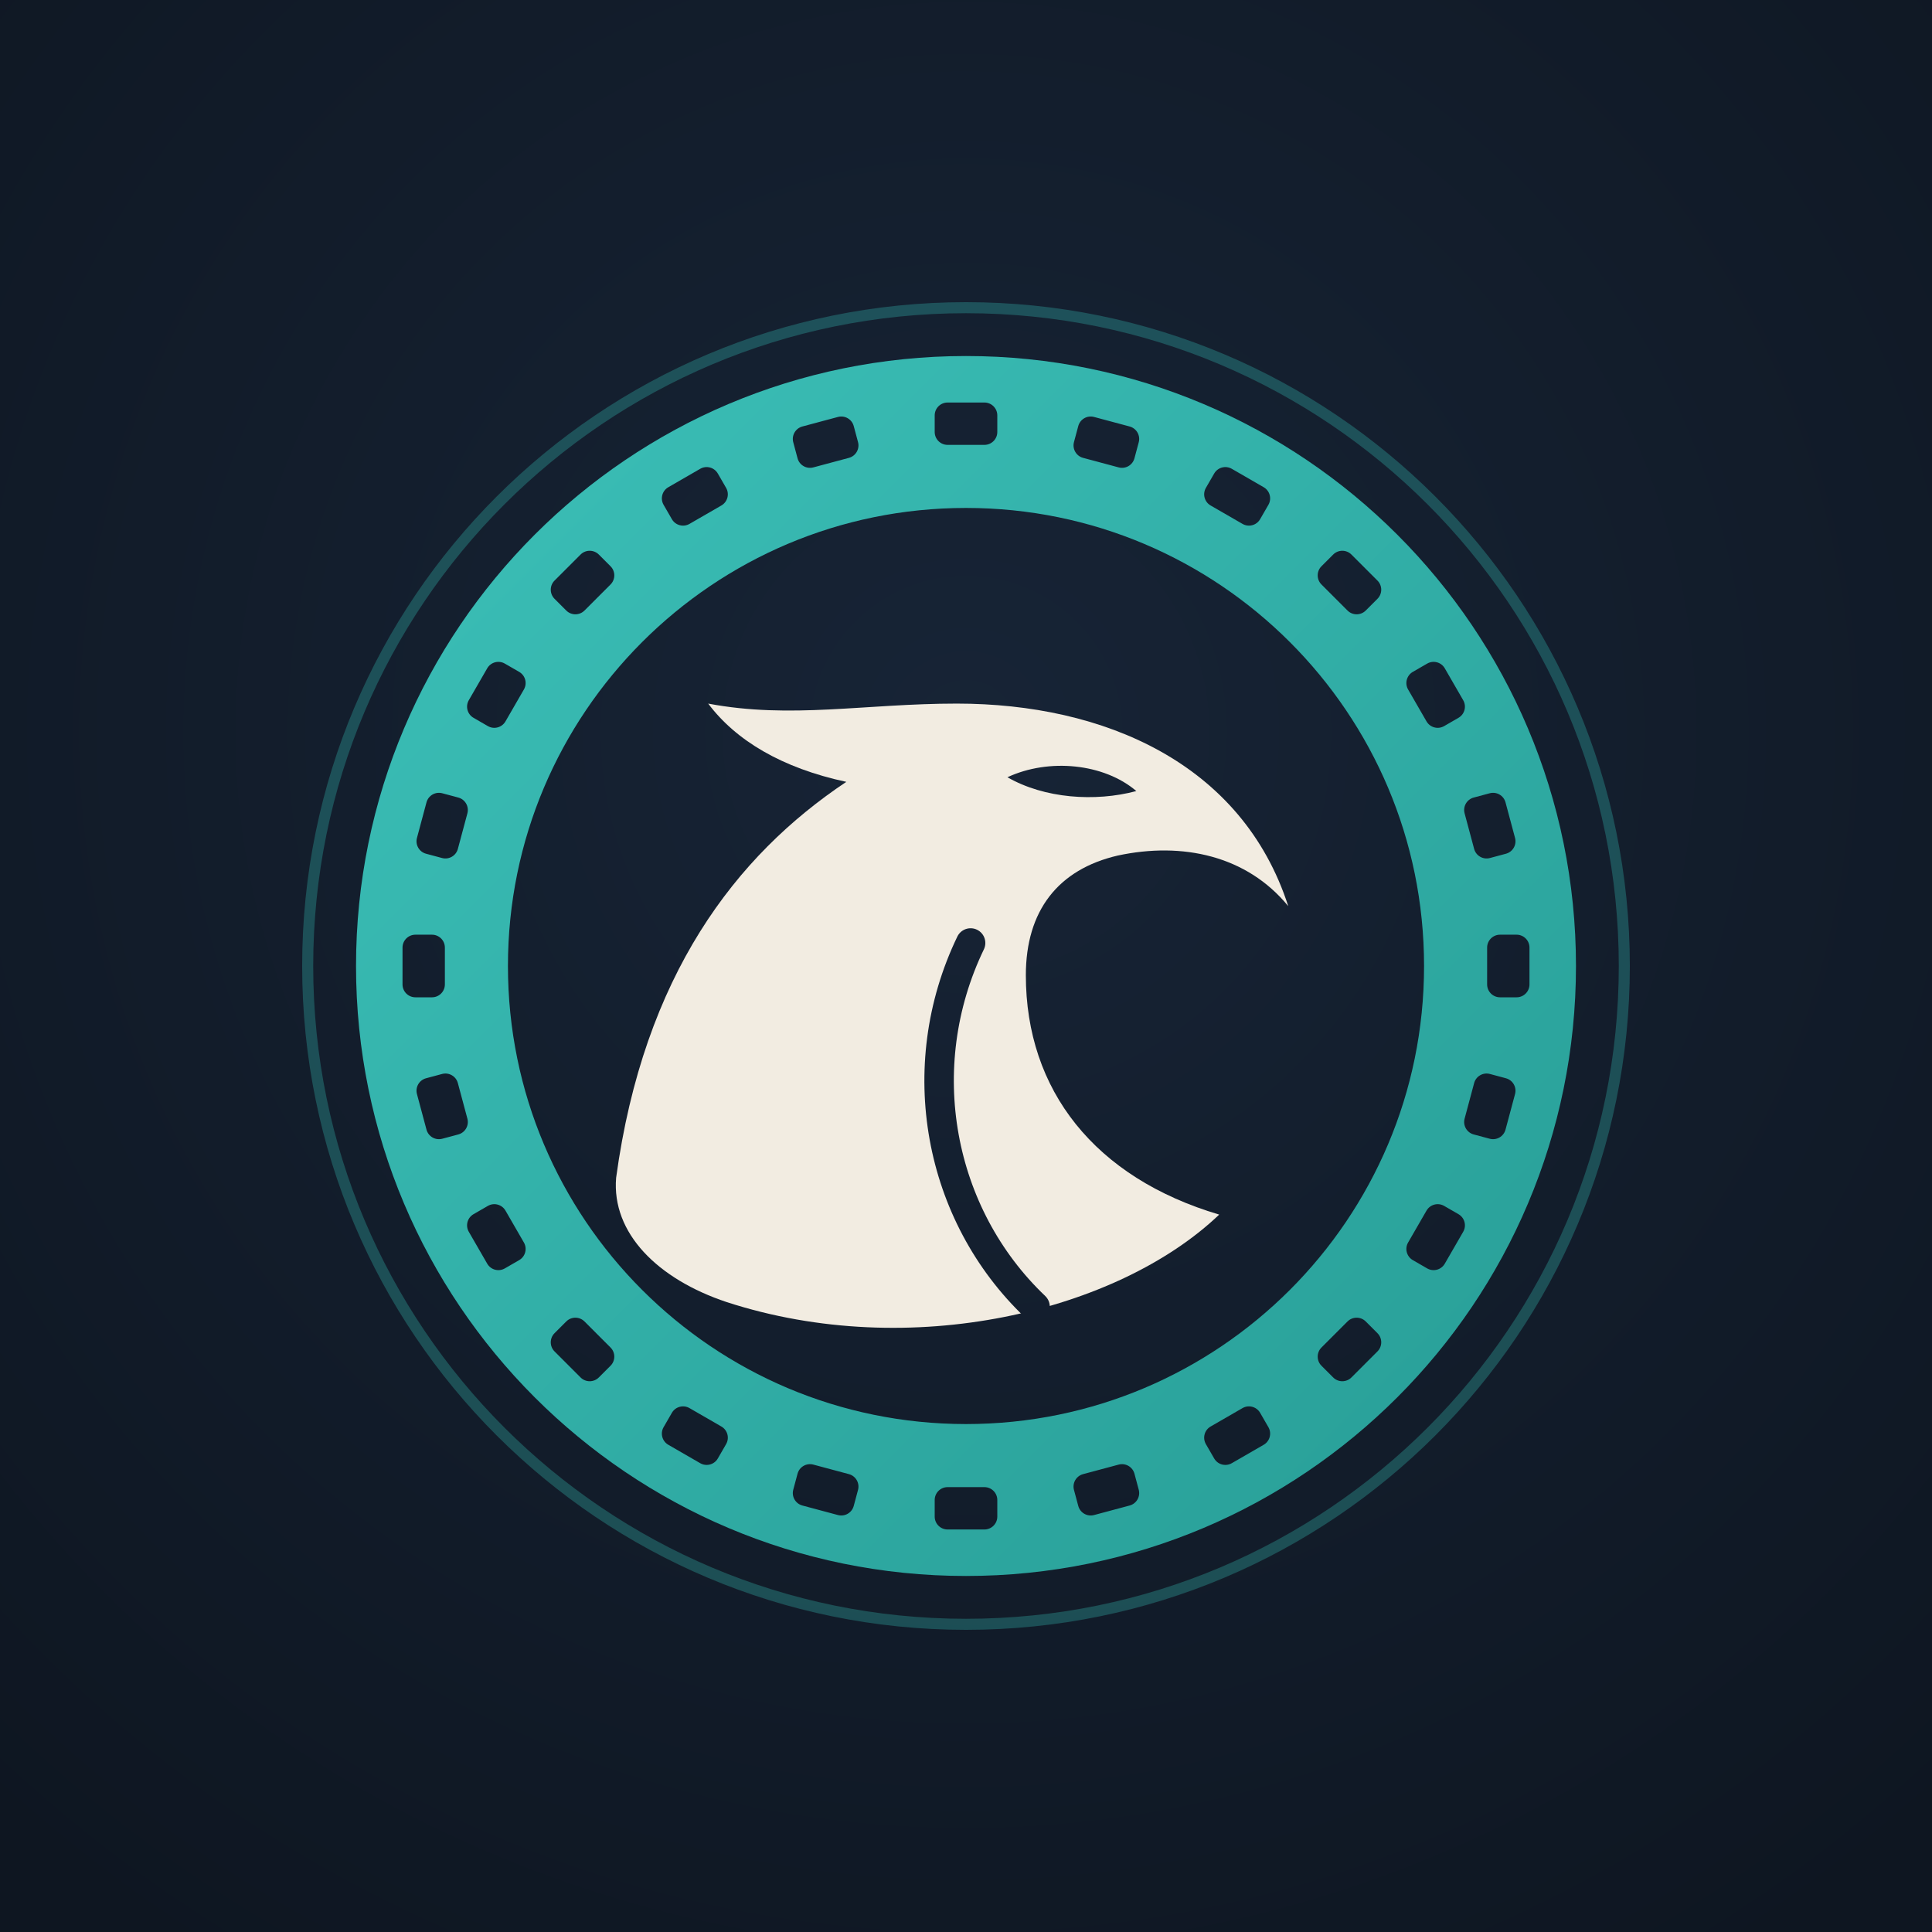
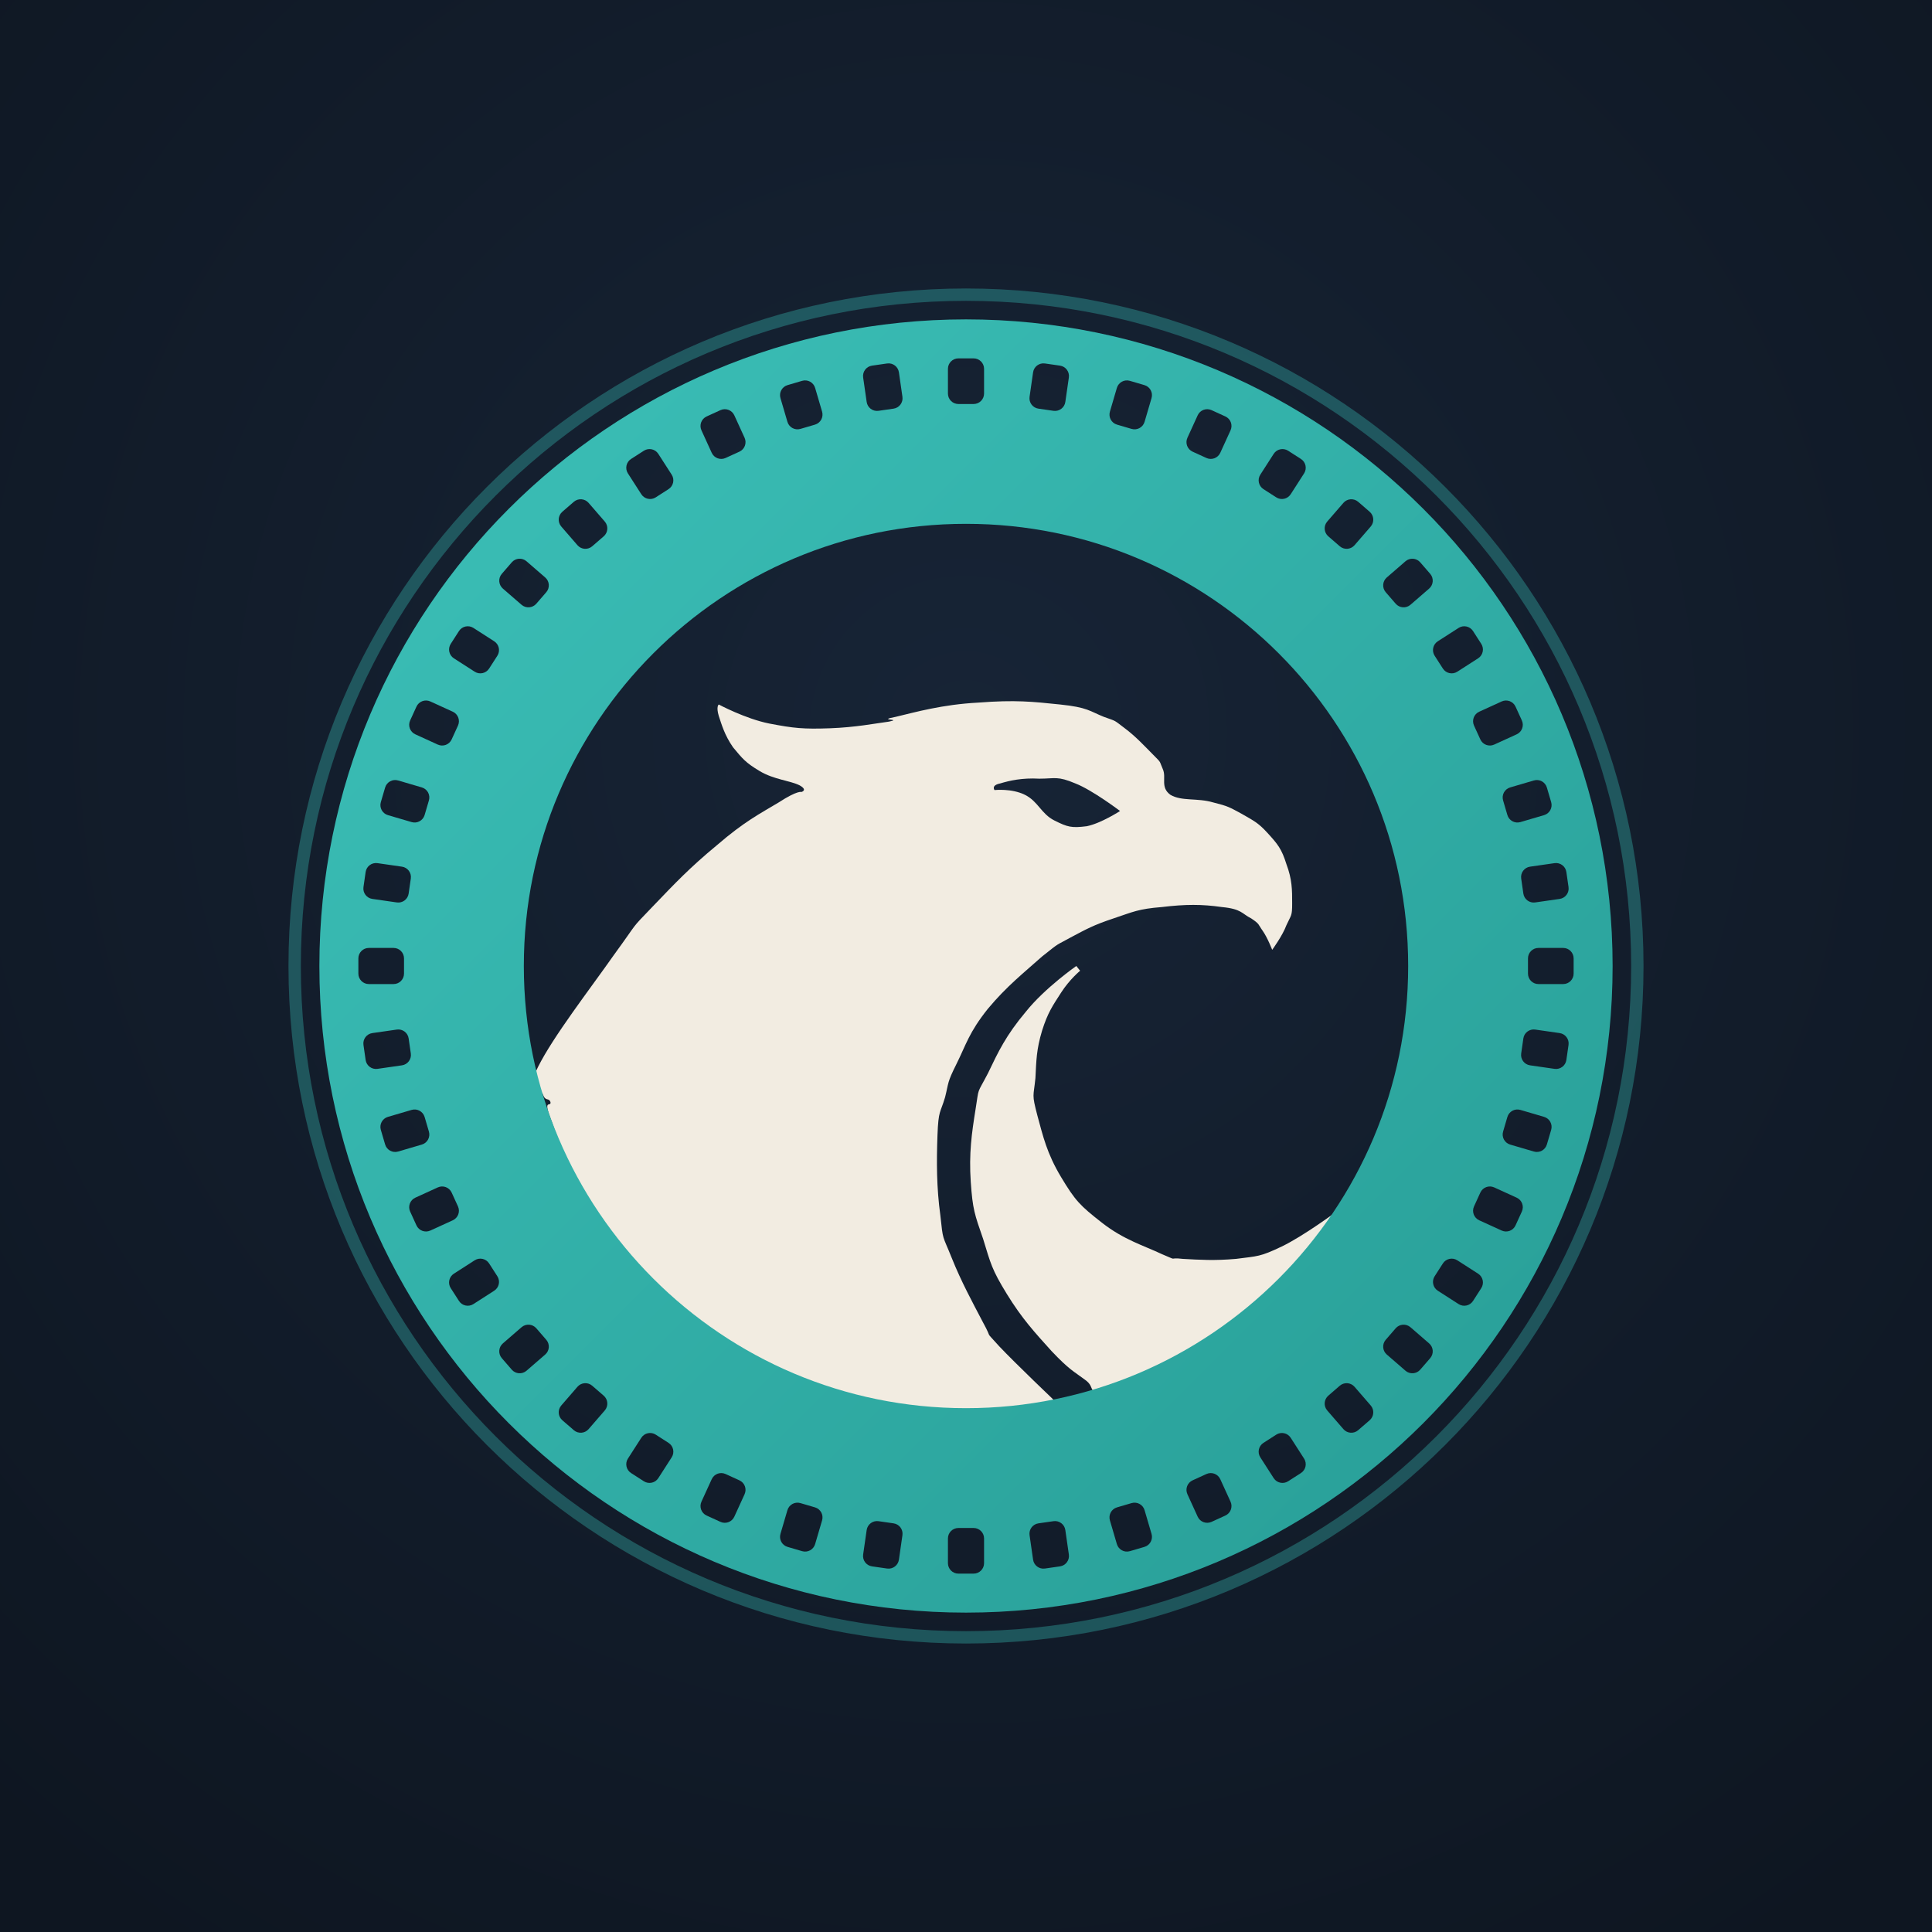
<svg xmlns="http://www.w3.org/2000/svg" width="640" height="640" viewBox="0 0 640 640">
  <defs>
    <radialGradient id="bg" cx="50%" cy="38%" r="75%">
      <stop offset="0" stop-color="#172436" />
      <stop offset="1" stop-color="#0E1621" />
    </radialGradient>
    <linearGradient id="turquoise" x1="0" y1="0" x2="1" y2="1">
      <stop offset="0" stop-color="#3EC4BC" />
      <stop offset="1" stop-color="#259992" />
    </linearGradient>
    <mask id="ring-mask" maskUnits="userSpaceOnUse" x="0" y="0" width="160" height="160">
      <rect width="160" height="160" fill="#000" />
-       <circle cx="80" cy="80" r="58" fill="none" stroke="#fff" stroke-width="16.5" />
+       <circle cx="80" cy="80" r="57.25" fill="none" stroke="#fff" stroke-width="21.5" />
      <g fill="#000">
-         <rect x="76.6" y="18.8" width="6.8" height="4.6" rx="1.4" transform="rotate(0 80 80)" />
-         <rect x="76.6" y="18.8" width="6.8" height="4.6" rx="1.4" transform="rotate(15 80 80)" />
-         <rect x="76.6" y="18.8" width="6.8" height="4.6" rx="1.4" transform="rotate(30 80 80)" />
-         <rect x="76.6" y="18.8" width="6.8" height="4.6" rx="1.4" transform="rotate(45 80 80)" />
-         <rect x="76.6" y="18.8" width="6.8" height="4.6" rx="1.4" transform="rotate(60 80 80)" />
-         <rect x="76.6" y="18.8" width="6.8" height="4.6" rx="1.4" transform="rotate(75 80 80)" />
-         <rect x="76.6" y="18.8" width="6.8" height="4.6" rx="1.4" transform="rotate(90 80 80)" />
-         <rect x="76.6" y="18.8" width="6.8" height="4.6" rx="1.4" transform="rotate(105 80 80)" />
-         <rect x="76.6" y="18.8" width="6.8" height="4.6" rx="1.4" transform="rotate(120 80 80)" />
-         <rect x="76.6" y="18.8" width="6.8" height="4.6" rx="1.4" transform="rotate(135 80 80)" />
-         <rect x="76.6" y="18.8" width="6.8" height="4.6" rx="1.4" transform="rotate(150 80 80)" />
-         <rect x="76.6" y="18.8" width="6.8" height="4.6" rx="1.4" transform="rotate(165 80 80)" />
-         <rect x="76.6" y="18.8" width="6.8" height="4.6" rx="1.4" transform="rotate(180 80 80)" />
-         <rect x="76.6" y="18.8" width="6.8" height="4.6" rx="1.4" transform="rotate(195 80 80)" />
-         <rect x="76.6" y="18.8" width="6.8" height="4.6" rx="1.4" transform="rotate(210 80 80)" />
-         <rect x="76.6" y="18.8" width="6.8" height="4.6" rx="1.4" transform="rotate(225 80 80)" />
-         <rect x="76.6" y="18.8" width="6.8" height="4.6" rx="1.4" transform="rotate(240 80 80)" />
-         <rect x="76.6" y="18.8" width="6.8" height="4.6" rx="1.4" transform="rotate(255 80 80)" />
-         <rect x="76.6" y="18.8" width="6.8" height="4.6" rx="1.4" transform="rotate(270 80 80)" />
-         <rect x="76.6" y="18.8" width="6.8" height="4.6" rx="1.4" transform="rotate(285 80 80)" />
-         <rect x="76.6" y="18.8" width="6.8" height="4.6" rx="1.4" transform="rotate(300 80 80)" />
-         <rect x="76.6" y="18.8" width="6.8" height="4.6" rx="1.4" transform="rotate(315 80 80)" />
-         <rect x="76.6" y="18.8" width="6.8" height="4.6" rx="1.4" transform="rotate(330 80 80)" />
-         <rect x="76.6" y="18.8" width="6.8" height="4.6" rx="1.4" transform="rotate(345 80 80)" />
+         <rect x="78.1" y="16.1" width="3.8" height="4.8" rx="1.1" transform="rotate(0.00 80 80)" />
+         <rect x="78.1" y="16.1" width="3.8" height="4.8" rx="1.1" transform="rotate(8.18 80 80)" />
+         <rect x="78.1" y="16.1" width="3.8" height="4.8" rx="1.1" transform="rotate(16.36 80 80)" />
+         <rect x="78.1" y="16.1" width="3.8" height="4.8" rx="1.1" transform="rotate(24.55 80 80)" />
+         <rect x="78.1" y="16.1" width="3.8" height="4.8" rx="1.1" transform="rotate(32.73 80 80)" />
+         <rect x="78.1" y="16.1" width="3.8" height="4.8" rx="1.1" transform="rotate(40.91 80 80)" />
+         <rect x="78.1" y="16.1" width="3.8" height="4.8" rx="1.1" transform="rotate(49.09 80 80)" />
+         <rect x="78.1" y="16.1" width="3.8" height="4.8" rx="1.1" transform="rotate(57.27 80 80)" />
+         <rect x="78.1" y="16.1" width="3.8" height="4.8" rx="1.1" transform="rotate(65.45 80 80)" />
+         <rect x="78.1" y="16.1" width="3.8" height="4.8" rx="1.1" transform="rotate(73.64 80 80)" />
+         <rect x="78.1" y="16.1" width="3.8" height="4.8" rx="1.1" transform="rotate(81.82 80 80)" />
+         <rect x="78.1" y="16.1" width="3.8" height="4.8" rx="1.1" transform="rotate(90.00 80 80)" />
+         <rect x="78.1" y="16.1" width="3.8" height="4.8" rx="1.1" transform="rotate(98.18 80 80)" />
+         <rect x="78.1" y="16.1" width="3.8" height="4.8" rx="1.1" transform="rotate(106.36 80 80)" />
+         <rect x="78.1" y="16.1" width="3.8" height="4.8" rx="1.1" transform="rotate(114.55 80 80)" />
+         <rect x="78.1" y="16.1" width="3.8" height="4.8" rx="1.1" transform="rotate(122.73 80 80)" />
+         <rect x="78.1" y="16.1" width="3.8" height="4.8" rx="1.1" transform="rotate(130.91 80 80)" />
+         <rect x="78.1" y="16.1" width="3.8" height="4.8" rx="1.1" transform="rotate(139.09 80 80)" />
+         <rect x="78.1" y="16.1" width="3.8" height="4.8" rx="1.1" transform="rotate(147.27 80 80)" />
+         <rect x="78.1" y="16.1" width="3.8" height="4.8" rx="1.1" transform="rotate(155.45 80 80)" />
+         <rect x="78.1" y="16.1" width="3.8" height="4.8" rx="1.1" transform="rotate(163.64 80 80)" />
+         <rect x="78.1" y="16.1" width="3.8" height="4.8" rx="1.1" transform="rotate(171.82 80 80)" />
+         <rect x="78.1" y="16.1" width="3.8" height="4.8" rx="1.1" transform="rotate(180.00 80 80)" />
+         <rect x="78.1" y="16.1" width="3.8" height="4.8" rx="1.1" transform="rotate(188.18 80 80)" />
+         <rect x="78.1" y="16.1" width="3.8" height="4.8" rx="1.1" transform="rotate(196.36 80 80)" />
+         <rect x="78.1" y="16.1" width="3.8" height="4.8" rx="1.1" transform="rotate(204.55 80 80)" />
+         <rect x="78.1" y="16.1" width="3.8" height="4.8" rx="1.1" transform="rotate(212.73 80 80)" />
+         <rect x="78.1" y="16.1" width="3.8" height="4.8" rx="1.1" transform="rotate(220.91 80 80)" />
+         <rect x="78.1" y="16.1" width="3.8" height="4.8" rx="1.1" transform="rotate(229.09 80 80)" />
+         <rect x="78.1" y="16.1" width="3.8" height="4.8" rx="1.1" transform="rotate(237.27 80 80)" />
+         <rect x="78.1" y="16.1" width="3.8" height="4.8" rx="1.1" transform="rotate(245.45 80 80)" />
+         <rect x="78.1" y="16.1" width="3.8" height="4.8" rx="1.1" transform="rotate(253.64 80 80)" />
+         <rect x="78.1" y="16.1" width="3.8" height="4.8" rx="1.1" transform="rotate(261.82 80 80)" />
+         <rect x="78.1" y="16.1" width="3.8" height="4.8" rx="1.1" transform="rotate(270.00 80 80)" />
+         <rect x="78.1" y="16.1" width="3.8" height="4.8" rx="1.1" transform="rotate(278.18 80 80)" />
+         <rect x="78.1" y="16.1" width="3.8" height="4.8" rx="1.1" transform="rotate(286.36 80 80)" />
+         <rect x="78.1" y="16.1" width="3.8" height="4.8" rx="1.1" transform="rotate(294.55 80 80)" />
+         <rect x="78.1" y="16.1" width="3.8" height="4.8" rx="1.1" transform="rotate(302.73 80 80)" />
+         <rect x="78.1" y="16.1" width="3.8" height="4.8" rx="1.1" transform="rotate(310.91 80 80)" />
+         <rect x="78.1" y="16.1" width="3.8" height="4.8" rx="1.1" transform="rotate(319.09 80 80)" />
+         <rect x="78.1" y="16.1" width="3.8" height="4.8" rx="1.1" transform="rotate(327.27 80 80)" />
+         <rect x="78.1" y="16.1" width="3.8" height="4.8" rx="1.1" transform="rotate(335.45 80 80)" />
+         <rect x="78.1" y="16.1" width="3.8" height="4.8" rx="1.1" transform="rotate(343.64 80 80)" />
+         <rect x="78.1" y="16.1" width="3.8" height="4.8" rx="1.1" transform="rotate(351.82 80 80)" />
      </g>
    </mask>
    <mask id="eagle-mask" maskUnits="userSpaceOnUse" x="0" y="0" width="160" height="160">
      <rect width="160" height="160" fill="#000" />
-       <path fill="#fff" d="         M 42 103         C 45 81, 55 68, 67 60         C 60 58.5, 55 55.5, 52 51.5         C 61 53.2, 69 51.5, 79 51.5         C 95 51.5, 110 58, 115 73.5         C 110.5 68, 103.5 66.5, 96.5 68         C 90 69.5, 86.5 74, 86.5 81         C 86.5 93.5, 94 103, 107.5 107         C 96.5 117.5, 74 123, 54 116.5         C 46.5 114, 41.5 109, 42 103         Z       " />
-       <path fill="#000" d="M 84.5 59.5 C 89 57.4, 95 58, 98.5 61 C 94 62.2, 88.5 61.8, 84.5 59.5 Z" />
-       <path fill="none" stroke="#000" stroke-width="3.2" stroke-linecap="round" d="         M 80.5 77.5 C 74 91, 77 107, 87.5 117       " />
+       <path fill="#fff" d="M 81.3 52.3 C 85.2 52.0, 87.0 52.2, 89.9 52.5 C 92.8 52.8, 93.0 53.2, 94.5 53.8 C 95.9 54.3, 95.5 54.1, 96.7 55.0 C 97.9 55.9, 98.8 56.9, 99.7 57.8 C 100.6 58.7, 100.3 58.4, 100.7 59.3 C 101.1 60.2, 100.4 61.2, 101.5 62.0 C 102.7 62.7, 104.3 62.3, 106.0 62.8 C 107.6 63.2, 107.7 63.3, 109.0 64.0 C 110.2 64.7, 110.7 64.9, 111.7 66.0 C 112.8 67.2, 113.2 67.7, 113.7 69.3 C 114.3 70.9, 114.3 72.0, 114.3 73.4 C 114.3 74.8, 114.2 74.6, 113.7 75.7 C 113.3 76.8, 112.2 78.3, 112.2 78.3 C 112.2 78.3, 111.7 77.0, 111.2 76.3 C 110.7 75.6, 110.9 75.6, 110.0 75.0 C 109.0 74.5, 109.0 74.0, 106.9 73.8 C 104.8 73.5, 103.1 73.5, 100.6 73.8 C 98.1 74.0, 97.6 74.3, 95.5 75.0 C 93.4 75.7, 92.7 76.1, 91.0 77.0 C 89.4 77.9, 90.0 77.4, 88.0 79.0 C 86.1 80.7, 84.3 82.1, 82.3 84.5 C 80.3 87.0, 80.0 88.3, 79.0 90.3 C 78.0 92.3, 78.2 92.2, 77.8 93.8 C 77.3 95.5, 77.1 95.1, 77.0 97.8 C 76.9 100.6, 76.9 103.3, 77.3 106.2 C 77.6 109.0, 77.5 108.2, 78.5 110.7 C 79.5 113.2, 80.7 115.4, 81.8 117.5 C 82.9 119.5, 81.8 118.1, 83.5 120.0 C 85.2 121.8, 89.5 125.9, 89.5 125.9 C 89.5 125.9, 87.4 126.6, 84.4 126.8 C 81.4 126.9, 79.3 127.0, 75.8 126.8 C 72.4 126.5, 71.8 126.3, 68.6 125.5 C 65.4 124.7, 64.2 124.2, 61.3 123.0 C 58.4 121.8, 58.5 122.0, 55.5 120.0 C 52.6 118.0, 50.5 116.4, 47.8 114.0 C 45.1 111.6, 45.1 111.3, 43.3 109.0 C 41.4 106.6, 41.1 106.3, 39.5 103.5 C 38.0 100.6, 37.0 98.0, 36.3 96.0 C 35.5 93.9, 36.4 94.9, 36.3 94.3 C 36.1 93.8, 35.8 94.3, 35.5 93.5 C 35.2 92.6, 33.4 93.8, 35.0 90.6 C 36.6 87.4, 40.4 82.5, 43.0 78.8 C 45.7 75.1, 44.6 76.3, 47.0 73.8 C 49.4 71.3, 50.9 69.7, 53.8 67.3 C 56.7 64.8, 58.3 64.0, 60.3 62.8 C 62.3 61.5, 62.7 61.7, 62.7 61.7 C 62.7 61.7, 63.4 61.5, 62.5 61.0 C 61.5 60.5, 59.8 60.4, 58.3 59.5 C 56.8 58.6, 56.5 58.2, 55.5 57.0 C 54.6 55.7, 54.3 54.6, 54.0 53.7 C 53.7 52.7, 54.0 52.5, 54.0 52.5 C 54.0 52.5, 56.8 54.0, 59.3 54.5 C 61.9 55.0, 62.9 55.1, 65.7 55.0 C 68.4 54.9, 70.4 54.5, 71.9 54.3 C 73.4 54.0, 70.5 54.2, 72.6 53.8 C 74.7 53.3, 77.5 52.5, 81.3 52.3 Z" />
+       <path fill="#fff" d="M 91.6 80.0 C 91.6 80.0, 92.0 80.5, 92.0 80.5 C 92.0 80.5, 90.9 81.4, 90.0 82.8 C 89.1 84.2, 88.6 84.9, 88.0 86.8 C 87.4 88.8, 87.4 89.9, 87.3 91.8 C 87.1 93.8, 86.9 93.4, 87.5 95.7 C 88.1 97.9, 88.5 99.7, 90.0 102.2 C 91.5 104.7, 92.0 105.2, 94.3 107.0 C 96.6 108.8, 98.7 109.4, 100.6 110.3 C 102.5 111.1, 101.1 110.6, 102.8 110.8 C 104.6 110.9, 106.1 111.0, 108.4 110.8 C 110.7 110.5, 110.9 110.6, 113.2 109.5 C 115.5 108.4, 119.0 105.8, 119.0 105.8 C 119.0 105.8, 116.4 109.8, 114.2 112.2 C 112.0 114.7, 111.3 115.1, 109.0 117.0 C 106.6 118.9, 106.5 119.1, 103.5 120.7 C 100.4 122.4, 97.3 123.9, 94.9 124.5 C 92.5 125.1, 93.8 124.4, 92.5 123.5 C 91.3 122.6, 90.9 122.5, 89.0 120.5 C 87.2 118.5, 85.9 117.1, 84.3 114.5 C 82.7 111.9, 82.6 111.3, 81.8 108.7 C 80.9 106.1, 80.7 105.6, 80.5 102.7 C 80.3 99.7, 80.6 97.6, 81.0 95.1 C 81.4 92.6, 81.1 93.6, 82.3 91.3 C 83.4 89.0, 84.2 87.3, 86.3 84.8 C 88.3 82.3, 91.6 80.0, 91.6 80.0 Z" />
+       <path fill="#000" d="M 87.7 60.3 C 85.9 60.2, 84.6 60.5, 83.6 60.8 C 82.6 61.0, 83.0 61.5, 83.0 61.5 C 83.0 61.5, 84.8 61.3, 86.2 62.0 C 87.6 62.7, 87.9 64.0, 89.3 64.7 C 90.7 65.4, 91.1 65.5, 92.7 65.3 C 94.2 65.0, 96.2 63.7, 96.2 63.7 C 96.2 63.7, 93.3 61.5, 91.5 60.8 C 89.6 60.0, 89.4 60.3, 87.7 60.3 Z" />
    </mask>
  </defs>
  <rect width="640" height="640" fill="url(#bg)" />
-   <g transform="translate(320 320) scale(3.05) translate(-80 -80)">
-     <circle cx="80" cy="80" r="71.5" fill="none" stroke="#38C6BD" stroke-opacity="0.30" stroke-width="1.2" />
+   <g transform="translate(320 320) scale(3.15) translate(-80 -80)">
+     <circle cx="80" cy="80" r="70.6" fill="none" stroke="#38C6BD" stroke-opacity="0.34" stroke-width="1.3" />
+     <rect x="0" y="0" width="160" height="160" fill="#F2ECE1" mask="url(#eagle-mask)" />
    <rect x="0" y="0" width="160" height="160" fill="url(#turquoise)" mask="url(#ring-mask)" />
-     <rect x="0" y="0" width="160" height="160" fill="#F2ECE1" mask="url(#eagle-mask)" />
  </g>
</svg>
